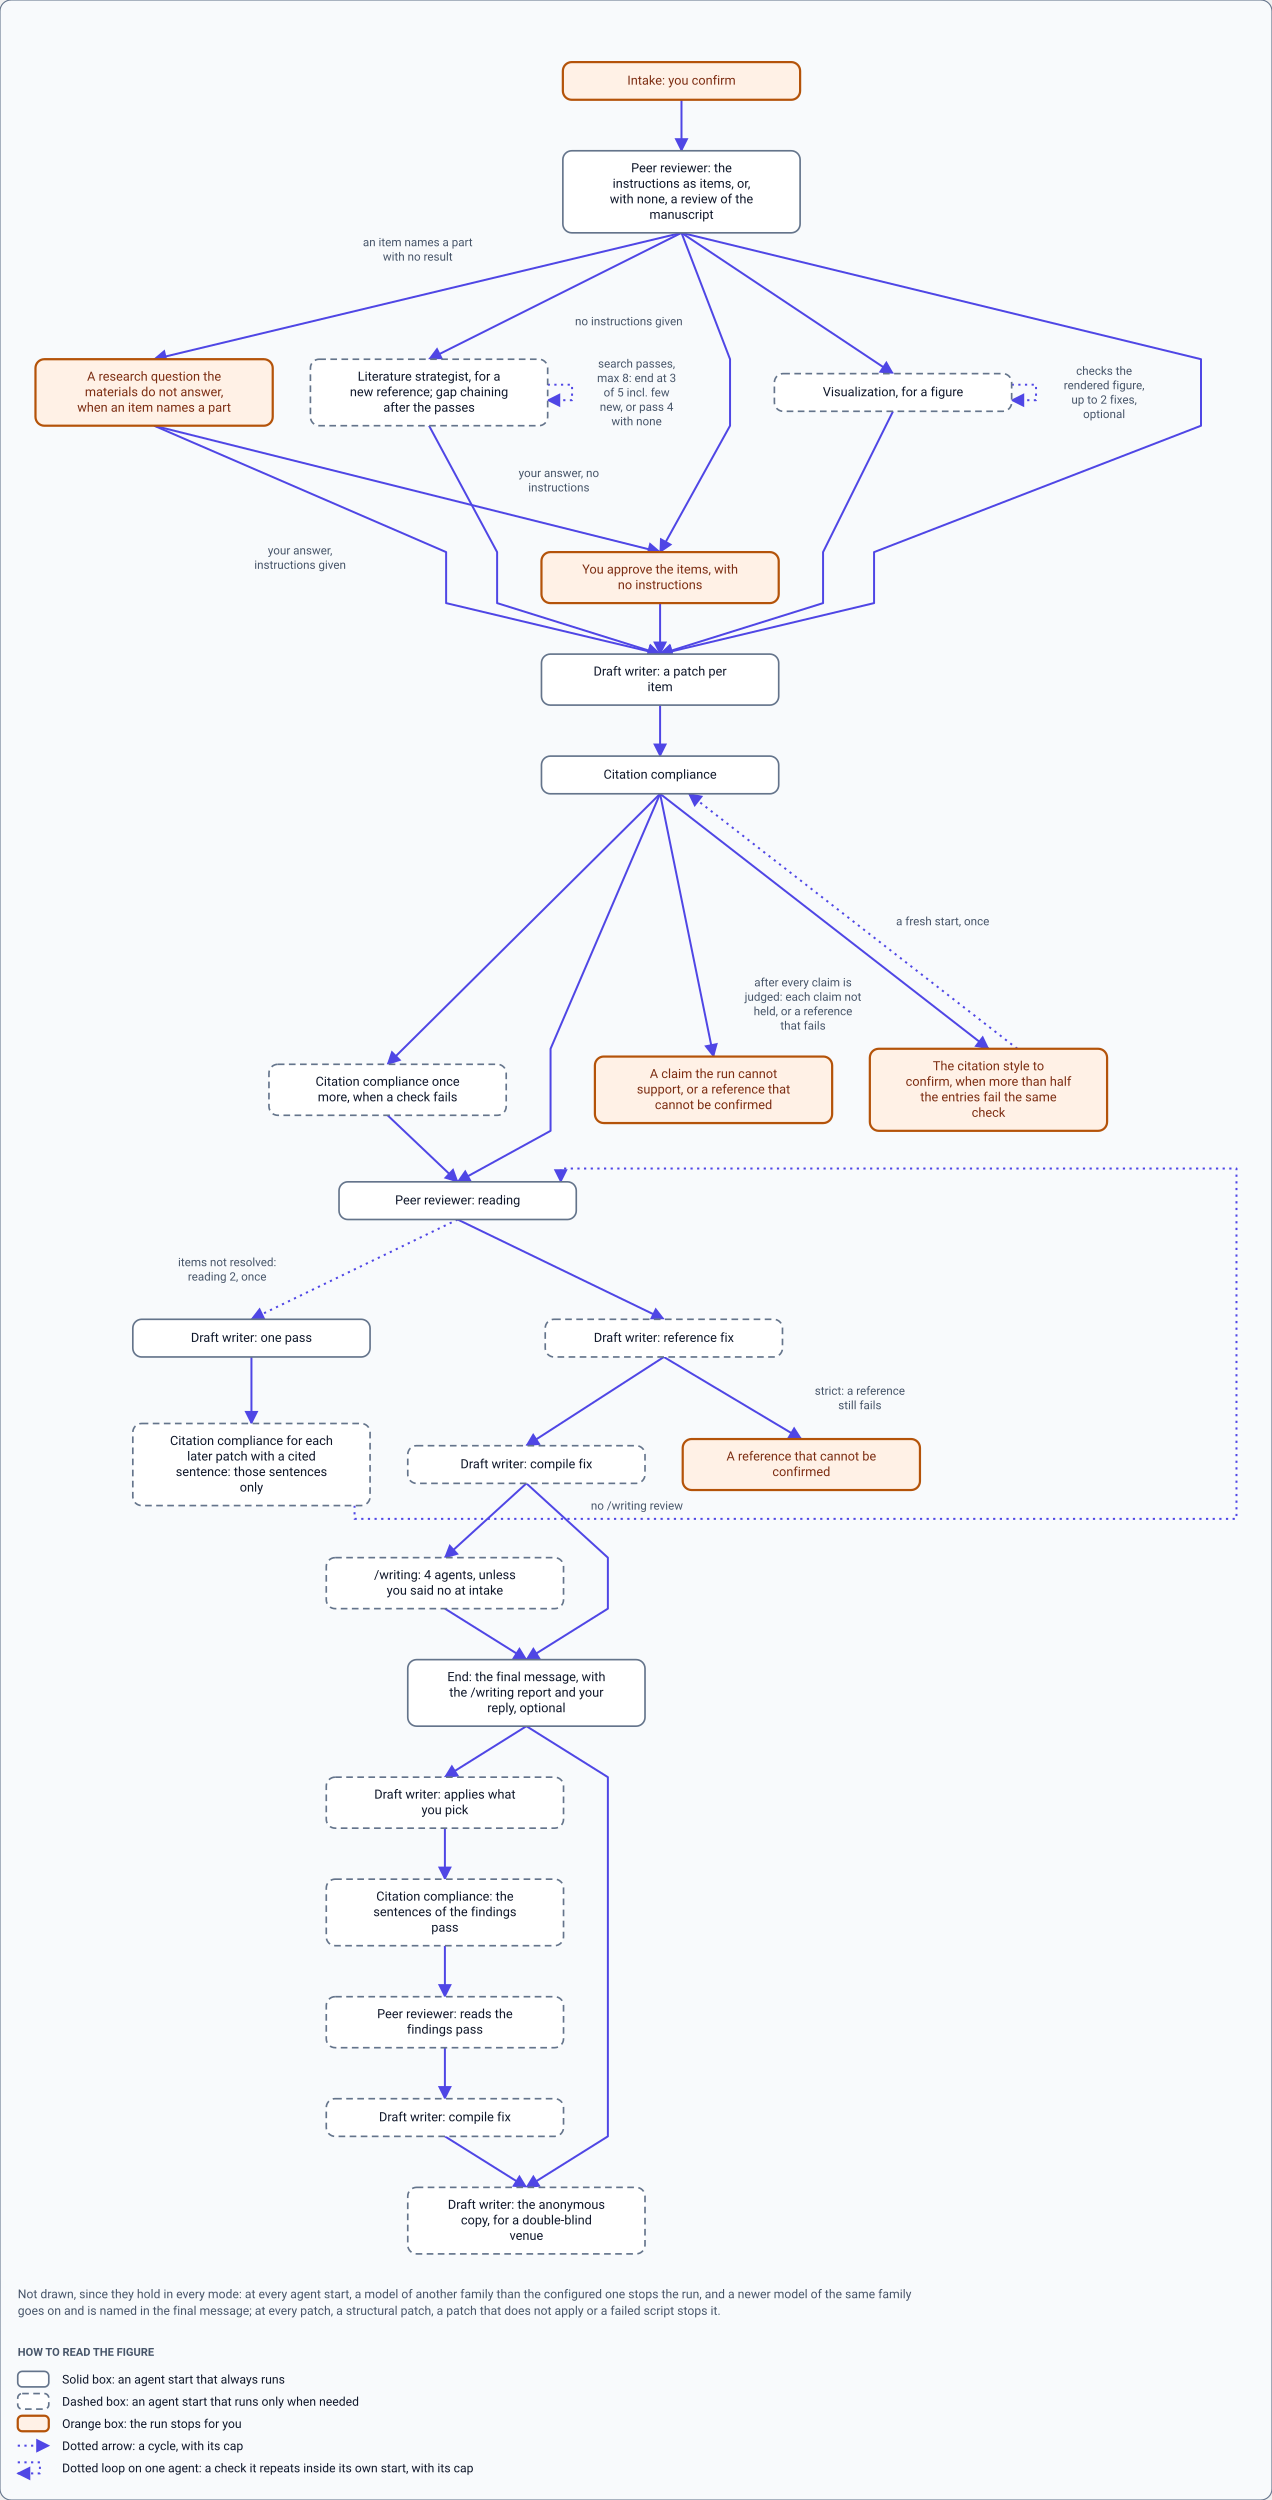
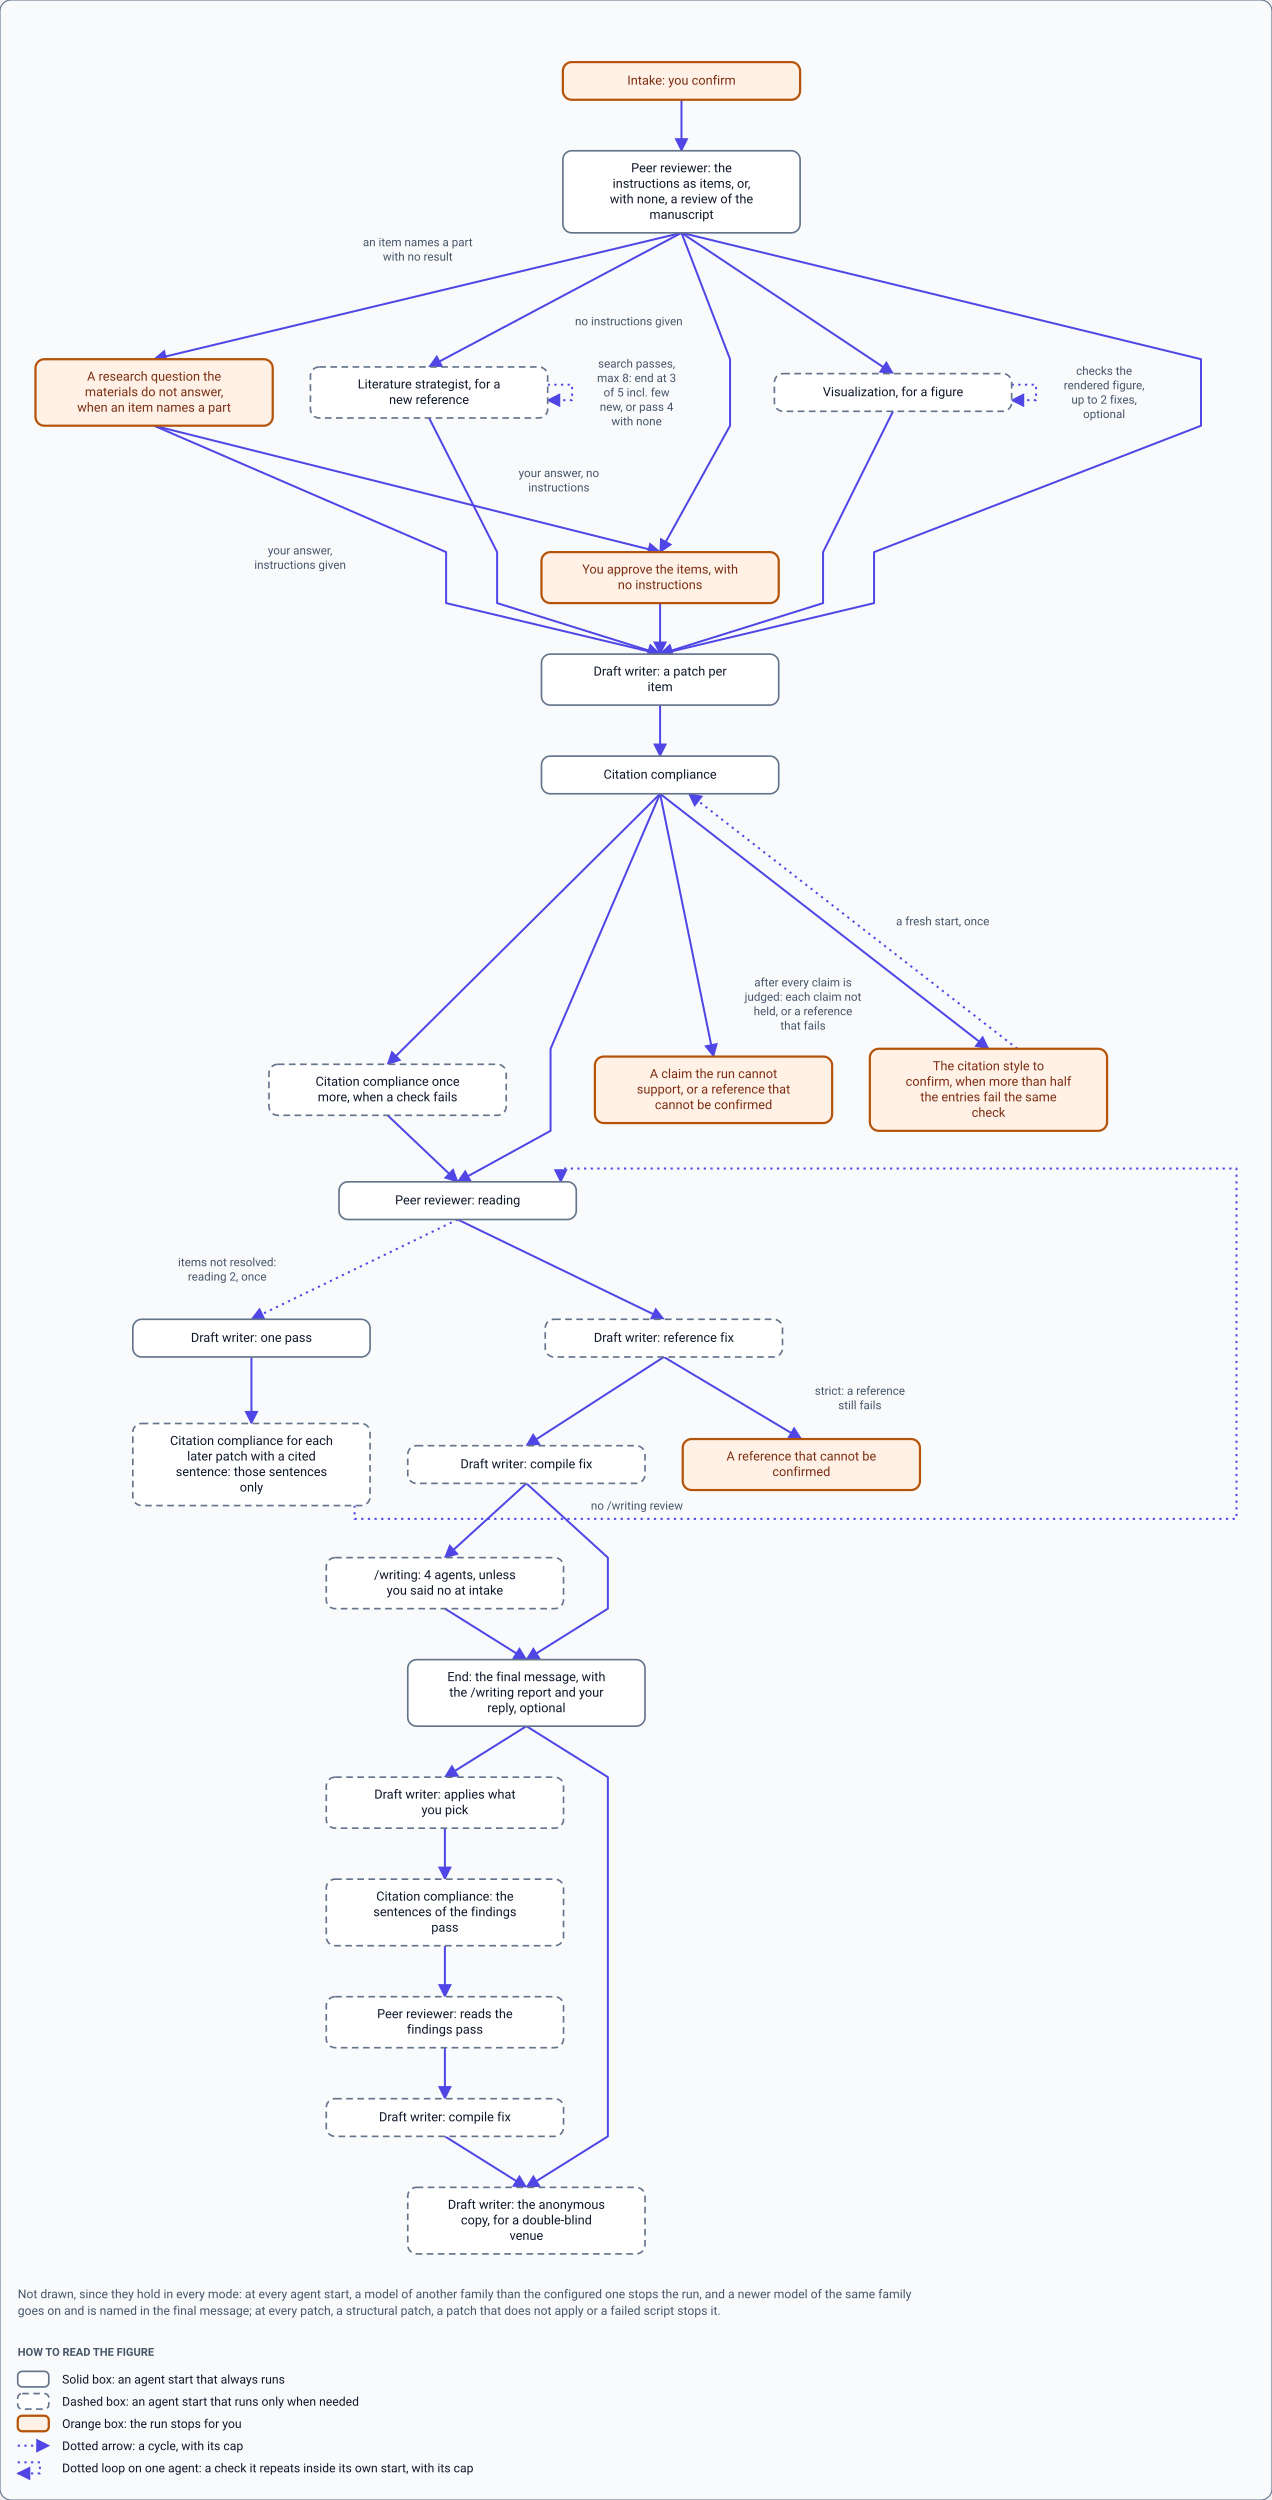
- <svg xmlns="http://www.w3.org/2000/svg" viewBox="0 0 1147.3 2255" width="1147.3" height="2255" role="img" aria-label="The revision mode of the paper skill. Boxes: Intake: you confirm (stop); Peer reviewer: the instructions as items, or, with none, a review of the manuscript (agent); A research question the materials do not answer, when an item names a part (stop); You approve the items, with no instructions (stop); Literature strategist, for a new reference; gap chaining after the passes (agent, only when needed); Visualization, for a figure (agent, only when needed); Draft writer: a patch per item (agent); Citation compliance (agent); Citation compliance once more, when a check fails (agent, only when needed); A claim the run cannot support, or a reference that cannot be confirmed (stop); The citation style to confirm, when more than half the entries fail the same check (stop); Peer reviewer: reading (agent); Draft writer: one pass (agent); Citation compliance for each later patch with a cited sentence: those sentences only (agent, only when needed); Draft writer: reference fix (agent, only when needed); A reference that cannot be confirmed (stop); Draft writer: compile fix (agent, only when needed); /writing: 4 agents, unless you said no at intake (agent, only when needed); End: the final message, with the /writing report and your reply, optional (agent); Draft writer: applies what you pick (agent, only when needed); Citation compliance: the sentences of the findings pass (agent, only when needed); Peer reviewer: reads the findings pass (agent, only when needed); Draft writer: compile fix (agent, only when needed); Draft writer: the anonymous copy, for a double-blind venue (agent, only when needed).">
+ <svg xmlns="http://www.w3.org/2000/svg" viewBox="0 0 1147.3 2255" width="1147.3" height="2255" role="img" aria-label="The revision mode of the paper skill. Boxes: Intake: you confirm (stop); Peer reviewer: the instructions as items, or, with none, a review of the manuscript (agent); A research question the materials do not answer, when an item names a part (stop); You approve the items, with no instructions (stop); Literature strategist, for a new reference (agent, only when needed); Visualization, for a figure (agent, only when needed); Draft writer: a patch per item (agent); Citation compliance (agent); Citation compliance once more, when a check fails (agent, only when needed); A claim the run cannot support, or a reference that cannot be confirmed (stop); The citation style to confirm, when more than half the entries fail the same check (stop); Peer reviewer: reading (agent); Draft writer: one pass (agent); Citation compliance for each later patch with a cited sentence: those sentences only (agent, only when needed); Draft writer: reference fix (agent, only when needed); A reference that cannot be confirmed (stop); Draft writer: compile fix (agent, only when needed); /writing: 4 agents, unless you said no at intake (agent, only when needed); End: the final message, with the /writing report and your reply, optional (agent); Draft writer: applies what you pick (agent, only when needed); Citation compliance: the sentences of the findings pass (agent, only when needed); Peer reviewer: reads the findings pass (agent, only when needed); Draft writer: compile fix (agent, only when needed); Draft writer: the anonymous copy, for a double-blind venue (agent, only when needed).">
  <defs>
    <marker id="arrow" viewBox="0 0 10 10" refX="9" refY="5" markerWidth="7" markerHeight="7" orient="auto">
      <path d="M0,0 L10,5 L0,10 z" fill="#4f46e5" />
    </marker>
  </defs>
  <rect x="0" y="0" width="1147.3" height="2255" rx="10" fill="#f8fafc" stroke="#64748b" />
  <path d="M614.7,90 L614.7,136" fill="none" stroke="#4f46e5" stroke-width="1.8" marker-end="url(#arrow)" stroke-linejoin="round" />
  <path d="M614.7,210 L658.5,324 L658.5,384 L595.4,498" fill="none" stroke="#4f46e5" stroke-width="1.8" marker-end="url(#arrow)" stroke-linejoin="round" />
  <path d="M614.7,210 L139,324" fill="none" stroke="#4f46e5" stroke-width="1.8" marker-end="url(#arrow)" stroke-linejoin="round" />
  <path d="M139,384 L595.4,498" fill="none" stroke="#4f46e5" stroke-width="1.8" marker-end="url(#arrow)" stroke-linejoin="round" />
  <path d="M139,384 L402.4,498 L402.4,544 L595.4,590" fill="none" stroke="#4f46e5" stroke-width="1.8" marker-end="url(#arrow)" stroke-linejoin="round" />
  <path d="M595.4,544 L595.4,590" fill="none" stroke="#4f46e5" stroke-width="1.8" marker-end="url(#arrow)" stroke-linejoin="round" />
-   <path d="M614.7,210 L387,324" fill="none" stroke="#4f46e5" stroke-width="1.8" marker-end="url(#arrow)" stroke-linejoin="round" />
+   <path d="M614.7,210 L387,331" fill="none" stroke="#4f46e5" stroke-width="1.8" marker-end="url(#arrow)" stroke-linejoin="round" />
  <path d="M614.7,210 L805.5,337" fill="none" stroke="#4f46e5" stroke-width="1.8" marker-end="url(#arrow)" stroke-linejoin="round" />
  <path d="M614.7,210 L1083.3,324 L1083.3,384 L788.4,498 L788.4,544 L595.4,590" fill="none" stroke="#4f46e5" stroke-width="1.8" marker-end="url(#arrow)" stroke-linejoin="round" />
-   <path d="M387,384 L448.4,498 L448.4,544 L595.4,590" fill="none" stroke="#4f46e5" stroke-width="1.8" marker-end="url(#arrow)" stroke-linejoin="round" />
+   <path d="M387,377 L448.4,498 L448.4,544 L595.4,590" fill="none" stroke="#4f46e5" stroke-width="1.8" marker-end="url(#arrow)" stroke-linejoin="round" />
  <path d="M805.5,371 L742.4,498 L742.4,544 L595.4,590" fill="none" stroke="#4f46e5" stroke-width="1.8" marker-end="url(#arrow)" stroke-linejoin="round" />
  <path d="M595.4,636 L595.4,682" fill="none" stroke="#4f46e5" stroke-width="1.8" marker-end="url(#arrow)" stroke-linejoin="round" />
  <path d="M595.4,716 L643.6,953" fill="none" stroke="#4f46e5" stroke-width="1.8" marker-end="url(#arrow)" stroke-linejoin="round" />
  <path d="M595.4,716 L891.6,946" fill="none" stroke="#4f46e5" stroke-width="1.8" marker-end="url(#arrow)" stroke-linejoin="round" />
  <path d="M595.4,716 L349.6,960" fill="none" stroke="#4f46e5" stroke-width="1.8" marker-end="url(#arrow)" stroke-linejoin="round" />
  <path d="M595.4,716 L496.6,946 L496.6,1020 L412.8,1066" fill="none" stroke="#4f46e5" stroke-width="1.8" marker-end="url(#arrow)" stroke-linejoin="round" />
  <path d="M349.6,1006 L412.8,1066" fill="none" stroke="#4f46e5" stroke-width="1.8" marker-end="url(#arrow)" stroke-linejoin="round" />
  <path d="M412.8,1100 L226.8,1190" fill="none" stroke="#4f46e5" stroke-width="1.8" stroke-dasharray="2 4" marker-end="url(#arrow)" stroke-linejoin="round" />
  <path d="M226.8,1224 L226.8,1284" fill="none" stroke="#4f46e5" stroke-width="1.8" marker-end="url(#arrow)" stroke-linejoin="round" />
  <path d="M412.8,1100 L598.8,1190" fill="none" stroke="#4f46e5" stroke-width="1.8" marker-end="url(#arrow)" stroke-linejoin="round" />
  <path d="M598.8,1224 L722.8,1298" fill="none" stroke="#4f46e5" stroke-width="1.8" marker-end="url(#arrow)" stroke-linejoin="round" />
  <path d="M598.8,1224 L474.8,1304" fill="none" stroke="#4f46e5" stroke-width="1.8" marker-end="url(#arrow)" stroke-linejoin="round" />
  <path d="M474.8,1338 L401.3,1405" fill="none" stroke="#4f46e5" stroke-width="1.8" marker-end="url(#arrow)" stroke-linejoin="round" />
  <path d="M401.3,1451 L474.8,1497" fill="none" stroke="#4f46e5" stroke-width="1.8" marker-end="url(#arrow)" stroke-linejoin="round" />
  <path d="M474.8,1338 L548.3,1405 L548.3,1451 L474.8,1497" fill="none" stroke="#4f46e5" stroke-width="1.8" marker-end="url(#arrow)" stroke-linejoin="round" />
  <path d="M474.8,1557 L401.3,1603" fill="none" stroke="#4f46e5" stroke-width="1.8" marker-end="url(#arrow)" stroke-linejoin="round" />
  <path d="M401.3,1649 L401.3,1695" fill="none" stroke="#4f46e5" stroke-width="1.8" marker-end="url(#arrow)" stroke-linejoin="round" />
  <path d="M401.3,1755 L401.3,1801" fill="none" stroke="#4f46e5" stroke-width="1.8" marker-end="url(#arrow)" stroke-linejoin="round" />
  <path d="M401.3,1847 L401.3,1893" fill="none" stroke="#4f46e5" stroke-width="1.8" marker-end="url(#arrow)" stroke-linejoin="round" />
  <path d="M474.8,1557 L548.3,1603 L548.3,1649 L548.3,1695 L548.3,1755 L548.3,1801 L548.3,1847 L548.3,1893 L548.3,1927 L474.8,1973" fill="none" stroke="#4f46e5" stroke-width="1.8" marker-end="url(#arrow)" stroke-linejoin="round" />
  <path d="M401.3,1927 L474.8,1973" fill="none" stroke="#4f46e5" stroke-width="1.8" marker-end="url(#arrow)" stroke-linejoin="round" />
  <path d="M917.6,946 L621.4,716" fill="none" stroke="#4f46e5" stroke-width="1.8" stroke-dasharray="2 4" marker-end="url(#arrow)" stroke-linejoin="round" />
  <path d="M319.8,1358 L319.8,1370 L1115.3,1370 L1115.3,1054 L505.8,1054 L505.8,1066" fill="none" stroke="#4f46e5" stroke-width="1.8" stroke-dasharray="2 4" marker-end="url(#arrow)" stroke-linejoin="round" />
  <path d="M494,347 L516,347 L516,361 L494,361" fill="none" stroke="#4f46e5" stroke-width="1.8" stroke-dasharray="2 4" marker-end="url(#arrow)" stroke-linejoin="round" />
  <path d="M912.5,347 L934.5,347 L934.5,361 L912.5,361" fill="none" stroke="#4f46e5" stroke-width="1.8" stroke-dasharray="2 4" marker-end="url(#arrow)" stroke-linejoin="round" />
  <rect x="507.7" y="56" width="214" height="34" rx="8" fill="#fff1e6" stroke="#b45309" stroke-width="2" />
  <text x="614.7" y="76.4" font-family="ui-sans-serif, -apple-system, 'Segoe UI', Roboto, Helvetica, Arial, sans-serif" font-size="11.5" fill="#7c2d12" font-weight="400" text-anchor="middle">Intake: you confirm</text>
  <rect x="507.7" y="136" width="214" height="74" rx="8" fill="#ffffff" stroke="#64748b" stroke-width="1.5" />
  <text x="614.7" y="155.4" font-family="ui-sans-serif, -apple-system, 'Segoe UI', Roboto, Helvetica, Arial, sans-serif" font-size="11.5" fill="#0f172a" font-weight="400" text-anchor="middle">Peer reviewer: the</text>
  <text x="614.7" y="169.4" font-family="ui-sans-serif, -apple-system, 'Segoe UI', Roboto, Helvetica, Arial, sans-serif" font-size="11.5" fill="#0f172a" font-weight="400" text-anchor="middle">instructions as items, or,</text>
  <text x="614.7" y="183.4" font-family="ui-sans-serif, -apple-system, 'Segoe UI', Roboto, Helvetica, Arial, sans-serif" font-size="11.5" fill="#0f172a" font-weight="400" text-anchor="middle">with none, a review of the</text>
  <text x="614.7" y="197.4" font-family="ui-sans-serif, -apple-system, 'Segoe UI', Roboto, Helvetica, Arial, sans-serif" font-size="11.5" fill="#0f172a" font-weight="400" text-anchor="middle">manuscript</text>
  <rect x="32" y="324" width="214" height="60" rx="8" fill="#fff1e6" stroke="#b45309" stroke-width="2" />
  <text x="139" y="343.4" font-family="ui-sans-serif, -apple-system, 'Segoe UI', Roboto, Helvetica, Arial, sans-serif" font-size="11.5" fill="#7c2d12" font-weight="400" text-anchor="middle">A research question the</text>
  <text x="139" y="357.4" font-family="ui-sans-serif, -apple-system, 'Segoe UI', Roboto, Helvetica, Arial, sans-serif" font-size="11.5" fill="#7c2d12" font-weight="400" text-anchor="middle">materials do not answer,</text>
  <text x="139" y="371.4" font-family="ui-sans-serif, -apple-system, 'Segoe UI', Roboto, Helvetica, Arial, sans-serif" font-size="11.5" fill="#7c2d12" font-weight="400" text-anchor="middle">when an item names a part</text>
  <rect x="488.4" y="498" width="214" height="46" rx="8" fill="#fff1e6" stroke="#b45309" stroke-width="2" />
  <text x="595.4" y="517.4" font-family="ui-sans-serif, -apple-system, 'Segoe UI', Roboto, Helvetica, Arial, sans-serif" font-size="11.5" fill="#7c2d12" font-weight="400" text-anchor="middle">You approve the items, with</text>
  <text x="595.4" y="531.4" font-family="ui-sans-serif, -apple-system, 'Segoe UI', Roboto, Helvetica, Arial, sans-serif" font-size="11.5" fill="#7c2d12" font-weight="400" text-anchor="middle">no instructions</text>
-   <rect x="280" y="324" width="214" height="60" rx="8" fill="#ffffff" stroke="#64748b" stroke-width="1.5" stroke-dasharray="6 4" />
-   <text x="387" y="343.4" font-family="ui-sans-serif, -apple-system, 'Segoe UI', Roboto, Helvetica, Arial, sans-serif" font-size="11.5" fill="#0f172a" font-weight="400" text-anchor="middle">Literature strategist, for a</text>
-   <text x="387" y="357.4" font-family="ui-sans-serif, -apple-system, 'Segoe UI', Roboto, Helvetica, Arial, sans-serif" font-size="11.5" fill="#0f172a" font-weight="400" text-anchor="middle">new reference; gap chaining</text>
-   <text x="387" y="371.4" font-family="ui-sans-serif, -apple-system, 'Segoe UI', Roboto, Helvetica, Arial, sans-serif" font-size="11.5" fill="#0f172a" font-weight="400" text-anchor="middle">after the passes</text>
+   <rect x="280" y="331" width="214" height="46" rx="8" fill="#ffffff" stroke="#64748b" stroke-width="1.5" stroke-dasharray="6 4" />
+   <text x="387" y="350.4" font-family="ui-sans-serif, -apple-system, 'Segoe UI', Roboto, Helvetica, Arial, sans-serif" font-size="11.5" fill="#0f172a" font-weight="400" text-anchor="middle">Literature strategist, for a</text>
+   <text x="387" y="364.4" font-family="ui-sans-serif, -apple-system, 'Segoe UI', Roboto, Helvetica, Arial, sans-serif" font-size="11.5" fill="#0f172a" font-weight="400" text-anchor="middle">new reference</text>
  <rect x="698.5" y="337" width="214" height="34" rx="8" fill="#ffffff" stroke="#64748b" stroke-width="1.5" stroke-dasharray="6 4" />
  <text x="805.5" y="357.4" font-family="ui-sans-serif, -apple-system, 'Segoe UI', Roboto, Helvetica, Arial, sans-serif" font-size="11.5" fill="#0f172a" font-weight="400" text-anchor="middle">Visualization, for a figure</text>
  <rect x="488.4" y="590" width="214" height="46" rx="8" fill="#ffffff" stroke="#64748b" stroke-width="1.5" />
  <text x="595.4" y="609.4" font-family="ui-sans-serif, -apple-system, 'Segoe UI', Roboto, Helvetica, Arial, sans-serif" font-size="11.5" fill="#0f172a" font-weight="400" text-anchor="middle">Draft writer: a patch per</text>
  <text x="595.4" y="623.4" font-family="ui-sans-serif, -apple-system, 'Segoe UI', Roboto, Helvetica, Arial, sans-serif" font-size="11.5" fill="#0f172a" font-weight="400" text-anchor="middle">item</text>
  <rect x="488.4" y="682" width="214" height="34" rx="8" fill="#ffffff" stroke="#64748b" stroke-width="1.5" />
  <text x="595.4" y="702.4" font-family="ui-sans-serif, -apple-system, 'Segoe UI', Roboto, Helvetica, Arial, sans-serif" font-size="11.5" fill="#0f172a" font-weight="400" text-anchor="middle">Citation compliance</text>
  <rect x="242.6" y="960" width="214" height="46" rx="8" fill="#ffffff" stroke="#64748b" stroke-width="1.5" stroke-dasharray="6 4" />
  <text x="349.6" y="979.4" font-family="ui-sans-serif, -apple-system, 'Segoe UI', Roboto, Helvetica, Arial, sans-serif" font-size="11.5" fill="#0f172a" font-weight="400" text-anchor="middle">Citation compliance once</text>
  <text x="349.6" y="993.4" font-family="ui-sans-serif, -apple-system, 'Segoe UI', Roboto, Helvetica, Arial, sans-serif" font-size="11.5" fill="#0f172a" font-weight="400" text-anchor="middle">more, when a check fails</text>
  <rect x="536.6" y="953" width="214" height="60" rx="8" fill="#fff1e6" stroke="#b45309" stroke-width="2" />
  <text x="643.6" y="972.4" font-family="ui-sans-serif, -apple-system, 'Segoe UI', Roboto, Helvetica, Arial, sans-serif" font-size="11.5" fill="#7c2d12" font-weight="400" text-anchor="middle">A claim the run cannot</text>
  <text x="643.6" y="986.4" font-family="ui-sans-serif, -apple-system, 'Segoe UI', Roboto, Helvetica, Arial, sans-serif" font-size="11.5" fill="#7c2d12" font-weight="400" text-anchor="middle">support, or a reference that</text>
  <text x="643.6" y="1000.4" font-family="ui-sans-serif, -apple-system, 'Segoe UI', Roboto, Helvetica, Arial, sans-serif" font-size="11.5" fill="#7c2d12" font-weight="400" text-anchor="middle">cannot be confirmed</text>
  <rect x="784.6" y="946" width="214" height="74" rx="8" fill="#fff1e6" stroke="#b45309" stroke-width="2" />
  <text x="891.6" y="965.4" font-family="ui-sans-serif, -apple-system, 'Segoe UI', Roboto, Helvetica, Arial, sans-serif" font-size="11.5" fill="#7c2d12" font-weight="400" text-anchor="middle">The citation style to</text>
  <text x="891.6" y="979.4" font-family="ui-sans-serif, -apple-system, 'Segoe UI', Roboto, Helvetica, Arial, sans-serif" font-size="11.5" fill="#7c2d12" font-weight="400" text-anchor="middle">confirm, when more than half</text>
  <text x="891.6" y="993.4" font-family="ui-sans-serif, -apple-system, 'Segoe UI', Roboto, Helvetica, Arial, sans-serif" font-size="11.5" fill="#7c2d12" font-weight="400" text-anchor="middle">the entries fail the same</text>
  <text x="891.6" y="1007.4" font-family="ui-sans-serif, -apple-system, 'Segoe UI', Roboto, Helvetica, Arial, sans-serif" font-size="11.5" fill="#7c2d12" font-weight="400" text-anchor="middle">check</text>
  <rect x="305.8" y="1066" width="214" height="34" rx="8" fill="#ffffff" stroke="#64748b" stroke-width="1.5" />
  <text x="412.8" y="1086.4" font-family="ui-sans-serif, -apple-system, 'Segoe UI', Roboto, Helvetica, Arial, sans-serif" font-size="11.5" fill="#0f172a" font-weight="400" text-anchor="middle">Peer reviewer: reading</text>
  <rect x="119.8" y="1190" width="214" height="34" rx="8" fill="#ffffff" stroke="#64748b" stroke-width="1.5" />
  <text x="226.8" y="1210.4" font-family="ui-sans-serif, -apple-system, 'Segoe UI', Roboto, Helvetica, Arial, sans-serif" font-size="11.5" fill="#0f172a" font-weight="400" text-anchor="middle">Draft writer: one pass</text>
  <rect x="119.8" y="1284" width="214" height="74" rx="8" fill="#ffffff" stroke="#64748b" stroke-width="1.5" stroke-dasharray="6 4" />
  <text x="226.8" y="1303.4" font-family="ui-sans-serif, -apple-system, 'Segoe UI', Roboto, Helvetica, Arial, sans-serif" font-size="11.5" fill="#0f172a" font-weight="400" text-anchor="middle">Citation compliance for each</text>
  <text x="226.8" y="1317.4" font-family="ui-sans-serif, -apple-system, 'Segoe UI', Roboto, Helvetica, Arial, sans-serif" font-size="11.5" fill="#0f172a" font-weight="400" text-anchor="middle">later patch with a cited</text>
  <text x="226.8" y="1331.4" font-family="ui-sans-serif, -apple-system, 'Segoe UI', Roboto, Helvetica, Arial, sans-serif" font-size="11.5" fill="#0f172a" font-weight="400" text-anchor="middle">sentence: those sentences</text>
  <text x="226.8" y="1345.4" font-family="ui-sans-serif, -apple-system, 'Segoe UI', Roboto, Helvetica, Arial, sans-serif" font-size="11.5" fill="#0f172a" font-weight="400" text-anchor="middle">only</text>
  <rect x="491.8" y="1190" width="214" height="34" rx="8" fill="#ffffff" stroke="#64748b" stroke-width="1.5" stroke-dasharray="6 4" />
  <text x="598.8" y="1210.4" font-family="ui-sans-serif, -apple-system, 'Segoe UI', Roboto, Helvetica, Arial, sans-serif" font-size="11.5" fill="#0f172a" font-weight="400" text-anchor="middle">Draft writer: reference fix</text>
  <rect x="615.8" y="1298" width="214" height="46" rx="8" fill="#fff1e6" stroke="#b45309" stroke-width="2" />
  <text x="722.8" y="1317.4" font-family="ui-sans-serif, -apple-system, 'Segoe UI', Roboto, Helvetica, Arial, sans-serif" font-size="11.5" fill="#7c2d12" font-weight="400" text-anchor="middle">A reference that cannot be</text>
  <text x="722.8" y="1331.4" font-family="ui-sans-serif, -apple-system, 'Segoe UI', Roboto, Helvetica, Arial, sans-serif" font-size="11.5" fill="#7c2d12" font-weight="400" text-anchor="middle">confirmed</text>
  <rect x="367.8" y="1304" width="214" height="34" rx="8" fill="#ffffff" stroke="#64748b" stroke-width="1.5" stroke-dasharray="6 4" />
  <text x="474.8" y="1324.4" font-family="ui-sans-serif, -apple-system, 'Segoe UI', Roboto, Helvetica, Arial, sans-serif" font-size="11.5" fill="#0f172a" font-weight="400" text-anchor="middle">Draft writer: compile fix</text>
  <rect x="294.3" y="1405" width="214" height="46" rx="8" fill="#ffffff" stroke="#64748b" stroke-width="1.5" stroke-dasharray="6 4" />
  <text x="401.3" y="1424.4" font-family="ui-sans-serif, -apple-system, 'Segoe UI', Roboto, Helvetica, Arial, sans-serif" font-size="11.5" fill="#0f172a" font-weight="400" text-anchor="middle">/writing: 4 agents, unless</text>
  <text x="401.3" y="1438.4" font-family="ui-sans-serif, -apple-system, 'Segoe UI', Roboto, Helvetica, Arial, sans-serif" font-size="11.5" fill="#0f172a" font-weight="400" text-anchor="middle">you said no at intake</text>
  <rect x="367.8" y="1497" width="214" height="60" rx="8" fill="#ffffff" stroke="#64748b" stroke-width="1.5" />
  <text x="474.8" y="1516.4" font-family="ui-sans-serif, -apple-system, 'Segoe UI', Roboto, Helvetica, Arial, sans-serif" font-size="11.5" fill="#0f172a" font-weight="400" text-anchor="middle">End: the final message, with</text>
  <text x="474.8" y="1530.4" font-family="ui-sans-serif, -apple-system, 'Segoe UI', Roboto, Helvetica, Arial, sans-serif" font-size="11.5" fill="#0f172a" font-weight="400" text-anchor="middle">the /writing report and your</text>
  <text x="474.8" y="1544.4" font-family="ui-sans-serif, -apple-system, 'Segoe UI', Roboto, Helvetica, Arial, sans-serif" font-size="11.5" fill="#0f172a" font-weight="400" text-anchor="middle">reply, optional</text>
  <rect x="294.3" y="1603" width="214" height="46" rx="8" fill="#ffffff" stroke="#64748b" stroke-width="1.5" stroke-dasharray="6 4" />
  <text x="401.3" y="1622.4" font-family="ui-sans-serif, -apple-system, 'Segoe UI', Roboto, Helvetica, Arial, sans-serif" font-size="11.5" fill="#0f172a" font-weight="400" text-anchor="middle">Draft writer: applies what</text>
  <text x="401.3" y="1636.4" font-family="ui-sans-serif, -apple-system, 'Segoe UI', Roboto, Helvetica, Arial, sans-serif" font-size="11.5" fill="#0f172a" font-weight="400" text-anchor="middle">you pick</text>
  <rect x="294.3" y="1695" width="214" height="60" rx="8" fill="#ffffff" stroke="#64748b" stroke-width="1.5" stroke-dasharray="6 4" />
  <text x="401.3" y="1714.4" font-family="ui-sans-serif, -apple-system, 'Segoe UI', Roboto, Helvetica, Arial, sans-serif" font-size="11.5" fill="#0f172a" font-weight="400" text-anchor="middle">Citation compliance: the</text>
  <text x="401.3" y="1728.4" font-family="ui-sans-serif, -apple-system, 'Segoe UI', Roboto, Helvetica, Arial, sans-serif" font-size="11.5" fill="#0f172a" font-weight="400" text-anchor="middle">sentences of the findings</text>
  <text x="401.3" y="1742.4" font-family="ui-sans-serif, -apple-system, 'Segoe UI', Roboto, Helvetica, Arial, sans-serif" font-size="11.5" fill="#0f172a" font-weight="400" text-anchor="middle">pass</text>
  <rect x="294.3" y="1801" width="214" height="46" rx="8" fill="#ffffff" stroke="#64748b" stroke-width="1.5" stroke-dasharray="6 4" />
  <text x="401.3" y="1820.4" font-family="ui-sans-serif, -apple-system, 'Segoe UI', Roboto, Helvetica, Arial, sans-serif" font-size="11.5" fill="#0f172a" font-weight="400" text-anchor="middle">Peer reviewer: reads the</text>
  <text x="401.3" y="1834.4" font-family="ui-sans-serif, -apple-system, 'Segoe UI', Roboto, Helvetica, Arial, sans-serif" font-size="11.5" fill="#0f172a" font-weight="400" text-anchor="middle">findings pass</text>
  <rect x="294.3" y="1893" width="214" height="34" rx="8" fill="#ffffff" stroke="#64748b" stroke-width="1.5" stroke-dasharray="6 4" />
  <text x="401.3" y="1913.4" font-family="ui-sans-serif, -apple-system, 'Segoe UI', Roboto, Helvetica, Arial, sans-serif" font-size="11.5" fill="#0f172a" font-weight="400" text-anchor="middle">Draft writer: compile fix</text>
  <rect x="367.8" y="1973" width="214" height="60" rx="8" fill="#ffffff" stroke="#64748b" stroke-width="1.5" stroke-dasharray="6 4" />
  <text x="474.8" y="1992.4" font-family="ui-sans-serif, -apple-system, 'Segoe UI', Roboto, Helvetica, Arial, sans-serif" font-size="11.5" fill="#0f172a" font-weight="400" text-anchor="middle">Draft writer: the anonymous</text>
  <text x="474.8" y="2006.4" font-family="ui-sans-serif, -apple-system, 'Segoe UI', Roboto, Helvetica, Arial, sans-serif" font-size="11.5" fill="#0f172a" font-weight="400" text-anchor="middle">copy, for a double-blind</text>
  <text x="474.8" y="2020.4" font-family="ui-sans-serif, -apple-system, 'Segoe UI', Roboto, Helvetica, Arial, sans-serif" font-size="11.5" fill="#0f172a" font-weight="400" text-anchor="middle">venue</text>
  <text x="567.2" y="293.4" font-family="ui-sans-serif, -apple-system, 'Segoe UI', Roboto, Helvetica, Arial, sans-serif" font-size="10.5" fill="#475569" font-weight="400" text-anchor="middle" stroke="#f8fafc" stroke-width="4" stroke-linejoin="round" paint-order="stroke">no instructions given</text>
  <text x="376.8" y="222.1" font-family="ui-sans-serif, -apple-system, 'Segoe UI', Roboto, Helvetica, Arial, sans-serif" font-size="10.5" fill="#475569" font-weight="400" text-anchor="middle" stroke="#f8fafc" stroke-width="4" stroke-linejoin="round" paint-order="stroke">an item names a part</text>
  <text x="376.8" y="235.1" font-family="ui-sans-serif, -apple-system, 'Segoe UI', Roboto, Helvetica, Arial, sans-serif" font-size="10.5" fill="#475569" font-weight="400" text-anchor="middle" stroke="#f8fafc" stroke-width="4" stroke-linejoin="round" paint-order="stroke">with no result</text>
  <text x="504.1" y="430.3" font-family="ui-sans-serif, -apple-system, 'Segoe UI', Roboto, Helvetica, Arial, sans-serif" font-size="10.5" fill="#475569" font-weight="400" text-anchor="middle" stroke="#f8fafc" stroke-width="4" stroke-linejoin="round" paint-order="stroke">your answer, no</text>
  <text x="504.1" y="443.3" font-family="ui-sans-serif, -apple-system, 'Segoe UI', Roboto, Helvetica, Arial, sans-serif" font-size="10.5" fill="#475569" font-weight="400" text-anchor="middle" stroke="#f8fafc" stroke-width="4" stroke-linejoin="round" paint-order="stroke">instructions</text>
  <text x="270.7" y="500.1" font-family="ui-sans-serif, -apple-system, 'Segoe UI', Roboto, Helvetica, Arial, sans-serif" font-size="10.5" fill="#475569" font-weight="400" text-anchor="middle" stroke="#f8fafc" stroke-width="4" stroke-linejoin="round" paint-order="stroke">your answer,</text>
  <text x="270.7" y="513.1" font-family="ui-sans-serif, -apple-system, 'Segoe UI', Roboto, Helvetica, Arial, sans-serif" font-size="10.5" fill="#475569" font-weight="400" text-anchor="middle" stroke="#f8fafc" stroke-width="4" stroke-linejoin="round" paint-order="stroke">instructions given</text>
  <text x="724.3" y="889.7" font-family="ui-sans-serif, -apple-system, 'Segoe UI', Roboto, Helvetica, Arial, sans-serif" font-size="10.5" fill="#475569" font-weight="400" text-anchor="middle" stroke="#f8fafc" stroke-width="4" stroke-linejoin="round" paint-order="stroke">after every claim is</text>
  <text x="724.3" y="902.7" font-family="ui-sans-serif, -apple-system, 'Segoe UI', Roboto, Helvetica, Arial, sans-serif" font-size="10.5" fill="#475569" font-weight="400" text-anchor="middle" stroke="#f8fafc" stroke-width="4" stroke-linejoin="round" paint-order="stroke">judged: each claim not</text>
  <text x="724.3" y="915.7" font-family="ui-sans-serif, -apple-system, 'Segoe UI', Roboto, Helvetica, Arial, sans-serif" font-size="10.5" fill="#475569" font-weight="400" text-anchor="middle" stroke="#f8fafc" stroke-width="4" stroke-linejoin="round" paint-order="stroke">held, or a reference</text>
  <text x="724.3" y="928.7" font-family="ui-sans-serif, -apple-system, 'Segoe UI', Roboto, Helvetica, Arial, sans-serif" font-size="10.5" fill="#475569" font-weight="400" text-anchor="middle" stroke="#f8fafc" stroke-width="4" stroke-linejoin="round" paint-order="stroke">that fails</text>
  <text x="204.9" y="1142.1" font-family="ui-sans-serif, -apple-system, 'Segoe UI', Roboto, Helvetica, Arial, sans-serif" font-size="10.5" fill="#475569" font-weight="400" text-anchor="middle" stroke="#f8fafc" stroke-width="4" stroke-linejoin="round" paint-order="stroke">items not resolved:</text>
  <text x="204.9" y="1155.1" font-family="ui-sans-serif, -apple-system, 'Segoe UI', Roboto, Helvetica, Arial, sans-serif" font-size="10.5" fill="#475569" font-weight="400" text-anchor="middle" stroke="#f8fafc" stroke-width="4" stroke-linejoin="round" paint-order="stroke">reading 2, once</text>
  <text x="775.6" y="1258.1" font-family="ui-sans-serif, -apple-system, 'Segoe UI', Roboto, Helvetica, Arial, sans-serif" font-size="10.5" fill="#475569" font-weight="400" text-anchor="middle" stroke="#f8fafc" stroke-width="4" stroke-linejoin="round" paint-order="stroke">strict: a reference</text>
  <text x="775.6" y="1271.1" font-family="ui-sans-serif, -apple-system, 'Segoe UI', Roboto, Helvetica, Arial, sans-serif" font-size="10.5" fill="#475569" font-weight="400" text-anchor="middle" stroke="#f8fafc" stroke-width="4" stroke-linejoin="round" paint-order="stroke">still fails</text>
  <text x="574.5" y="1361.7" font-family="ui-sans-serif, -apple-system, 'Segoe UI', Roboto, Helvetica, Arial, sans-serif" font-size="10.5" fill="#475569" font-weight="400" text-anchor="middle" stroke="#f8fafc" stroke-width="4" stroke-linejoin="round" paint-order="stroke">no /writing review</text>
  <text x="850.3" y="834.6" font-family="ui-sans-serif, -apple-system, 'Segoe UI', Roboto, Helvetica, Arial, sans-serif" font-size="10.5" fill="#475569" font-weight="400" text-anchor="middle" stroke="#f8fafc" stroke-width="4" stroke-linejoin="round" paint-order="stroke">a fresh start, once</text>
  <text x="574.2" y="331.6" font-family="ui-sans-serif, -apple-system, 'Segoe UI', Roboto, Helvetica, Arial, sans-serif" font-size="10.5" fill="#475569" font-weight="400" text-anchor="middle" stroke="#f8fafc" stroke-width="4" stroke-linejoin="round" paint-order="stroke">search passes,</text>
  <text x="574.2" y="344.6" font-family="ui-sans-serif, -apple-system, 'Segoe UI', Roboto, Helvetica, Arial, sans-serif" font-size="10.5" fill="#475569" font-weight="400" text-anchor="middle" stroke="#f8fafc" stroke-width="4" stroke-linejoin="round" paint-order="stroke">max 8: end at 3</text>
  <text x="574.2" y="357.6" font-family="ui-sans-serif, -apple-system, 'Segoe UI', Roboto, Helvetica, Arial, sans-serif" font-size="10.5" fill="#475569" font-weight="400" text-anchor="middle" stroke="#f8fafc" stroke-width="4" stroke-linejoin="round" paint-order="stroke">of 5 incl. few</text>
  <text x="574.2" y="370.6" font-family="ui-sans-serif, -apple-system, 'Segoe UI', Roboto, Helvetica, Arial, sans-serif" font-size="10.5" fill="#475569" font-weight="400" text-anchor="middle" stroke="#f8fafc" stroke-width="4" stroke-linejoin="round" paint-order="stroke">new, or pass 4</text>
  <text x="574.2" y="383.6" font-family="ui-sans-serif, -apple-system, 'Segoe UI', Roboto, Helvetica, Arial, sans-serif" font-size="10.5" fill="#475569" font-weight="400" text-anchor="middle" stroke="#f8fafc" stroke-width="4" stroke-linejoin="round" paint-order="stroke">with none</text>
  <text x="995.9" y="338.1" font-family="ui-sans-serif, -apple-system, 'Segoe UI', Roboto, Helvetica, Arial, sans-serif" font-size="10.5" fill="#475569" font-weight="400" text-anchor="middle" stroke="#f8fafc" stroke-width="4" stroke-linejoin="round" paint-order="stroke">checks the</text>
  <text x="995.9" y="351.1" font-family="ui-sans-serif, -apple-system, 'Segoe UI', Roboto, Helvetica, Arial, sans-serif" font-size="10.5" fill="#475569" font-weight="400" text-anchor="middle" stroke="#f8fafc" stroke-width="4" stroke-linejoin="round" paint-order="stroke">rendered figure,</text>
  <text x="995.9" y="364.1" font-family="ui-sans-serif, -apple-system, 'Segoe UI', Roboto, Helvetica, Arial, sans-serif" font-size="10.5" fill="#475569" font-weight="400" text-anchor="middle" stroke="#f8fafc" stroke-width="4" stroke-linejoin="round" paint-order="stroke">up to 2 fixes,</text>
  <text x="995.9" y="377.1" font-family="ui-sans-serif, -apple-system, 'Segoe UI', Roboto, Helvetica, Arial, sans-serif" font-size="10.5" fill="#475569" font-weight="400" text-anchor="middle" stroke="#f8fafc" stroke-width="4" stroke-linejoin="round" paint-order="stroke">optional</text>
  <text x="16" y="2073" font-family="ui-sans-serif, -apple-system, 'Segoe UI', Roboto, Helvetica, Arial, sans-serif" font-size="11" fill="#475569" font-weight="400" text-anchor="start">Not drawn, since they hold in every mode: at every agent start, a model of another family than the configured one stops the run, and a newer model of the same family</text>
  <text x="16" y="2088" font-family="ui-sans-serif, -apple-system, 'Segoe UI', Roboto, Helvetica, Arial, sans-serif" font-size="11" fill="#475569" font-weight="400" text-anchor="start">goes on and is named in the final message; at every patch, a structural patch, a patch that does not apply or a failed script stops it.</text>
  <text x="16" y="2125" font-family="ui-sans-serif, -apple-system, 'Segoe UI', Roboto, Helvetica, Arial, sans-serif" font-size="10" fill="#475569" font-weight="700" text-anchor="start">HOW TO READ THE FIGURE</text>
  <rect x="16" y="2139" width="28" height="14" rx="4" fill="#ffffff" stroke="#64748b" stroke-width="1.5" />
  <text x="56" y="2150" font-family="ui-sans-serif, -apple-system, 'Segoe UI', Roboto, Helvetica, Arial, sans-serif" font-size="11" fill="#0f172a" font-weight="400" text-anchor="start">Solid box: an agent start that always runs</text>
  <rect x="16" y="2159" width="28" height="14" rx="4" fill="#ffffff" stroke="#64748b" stroke-width="1.5" stroke-dasharray="6 4" />
  <text x="56" y="2170" font-family="ui-sans-serif, -apple-system, 'Segoe UI', Roboto, Helvetica, Arial, sans-serif" font-size="11" fill="#0f172a" font-weight="400" text-anchor="start">Dashed box: an agent start that runs only when needed</text>
  <rect x="16" y="2179" width="28" height="14" rx="4" fill="#fff1e6" stroke="#b45309" stroke-width="2" />
  <text x="56" y="2190" font-family="ui-sans-serif, -apple-system, 'Segoe UI', Roboto, Helvetica, Arial, sans-serif" font-size="11" fill="#0f172a" font-weight="400" text-anchor="start">Orange box: the run stops for you</text>
  <path d="M16,2206 L44,2206" fill="none" stroke="#4f46e5" stroke-width="1.8" stroke-dasharray="2 4" marker-end="url(#arrow)" stroke-linejoin="round" />
  <text x="56" y="2210" font-family="ui-sans-serif, -apple-system, 'Segoe UI', Roboto, Helvetica, Arial, sans-serif" font-size="11" fill="#0f172a" font-weight="400" text-anchor="start">Dotted arrow: a cycle, with its cap</text>
  <path d="M16,2221 L36,2221 L36,2231 L16,2231" fill="none" stroke="#4f46e5" stroke-width="1.8" stroke-dasharray="2 4" marker-end="url(#arrow)" stroke-linejoin="round" />
  <text x="56" y="2230" font-family="ui-sans-serif, -apple-system, 'Segoe UI', Roboto, Helvetica, Arial, sans-serif" font-size="11" fill="#0f172a" font-weight="400" text-anchor="start">Dotted loop on one agent: a check it repeats inside its own start, with its cap</text>
</svg>
